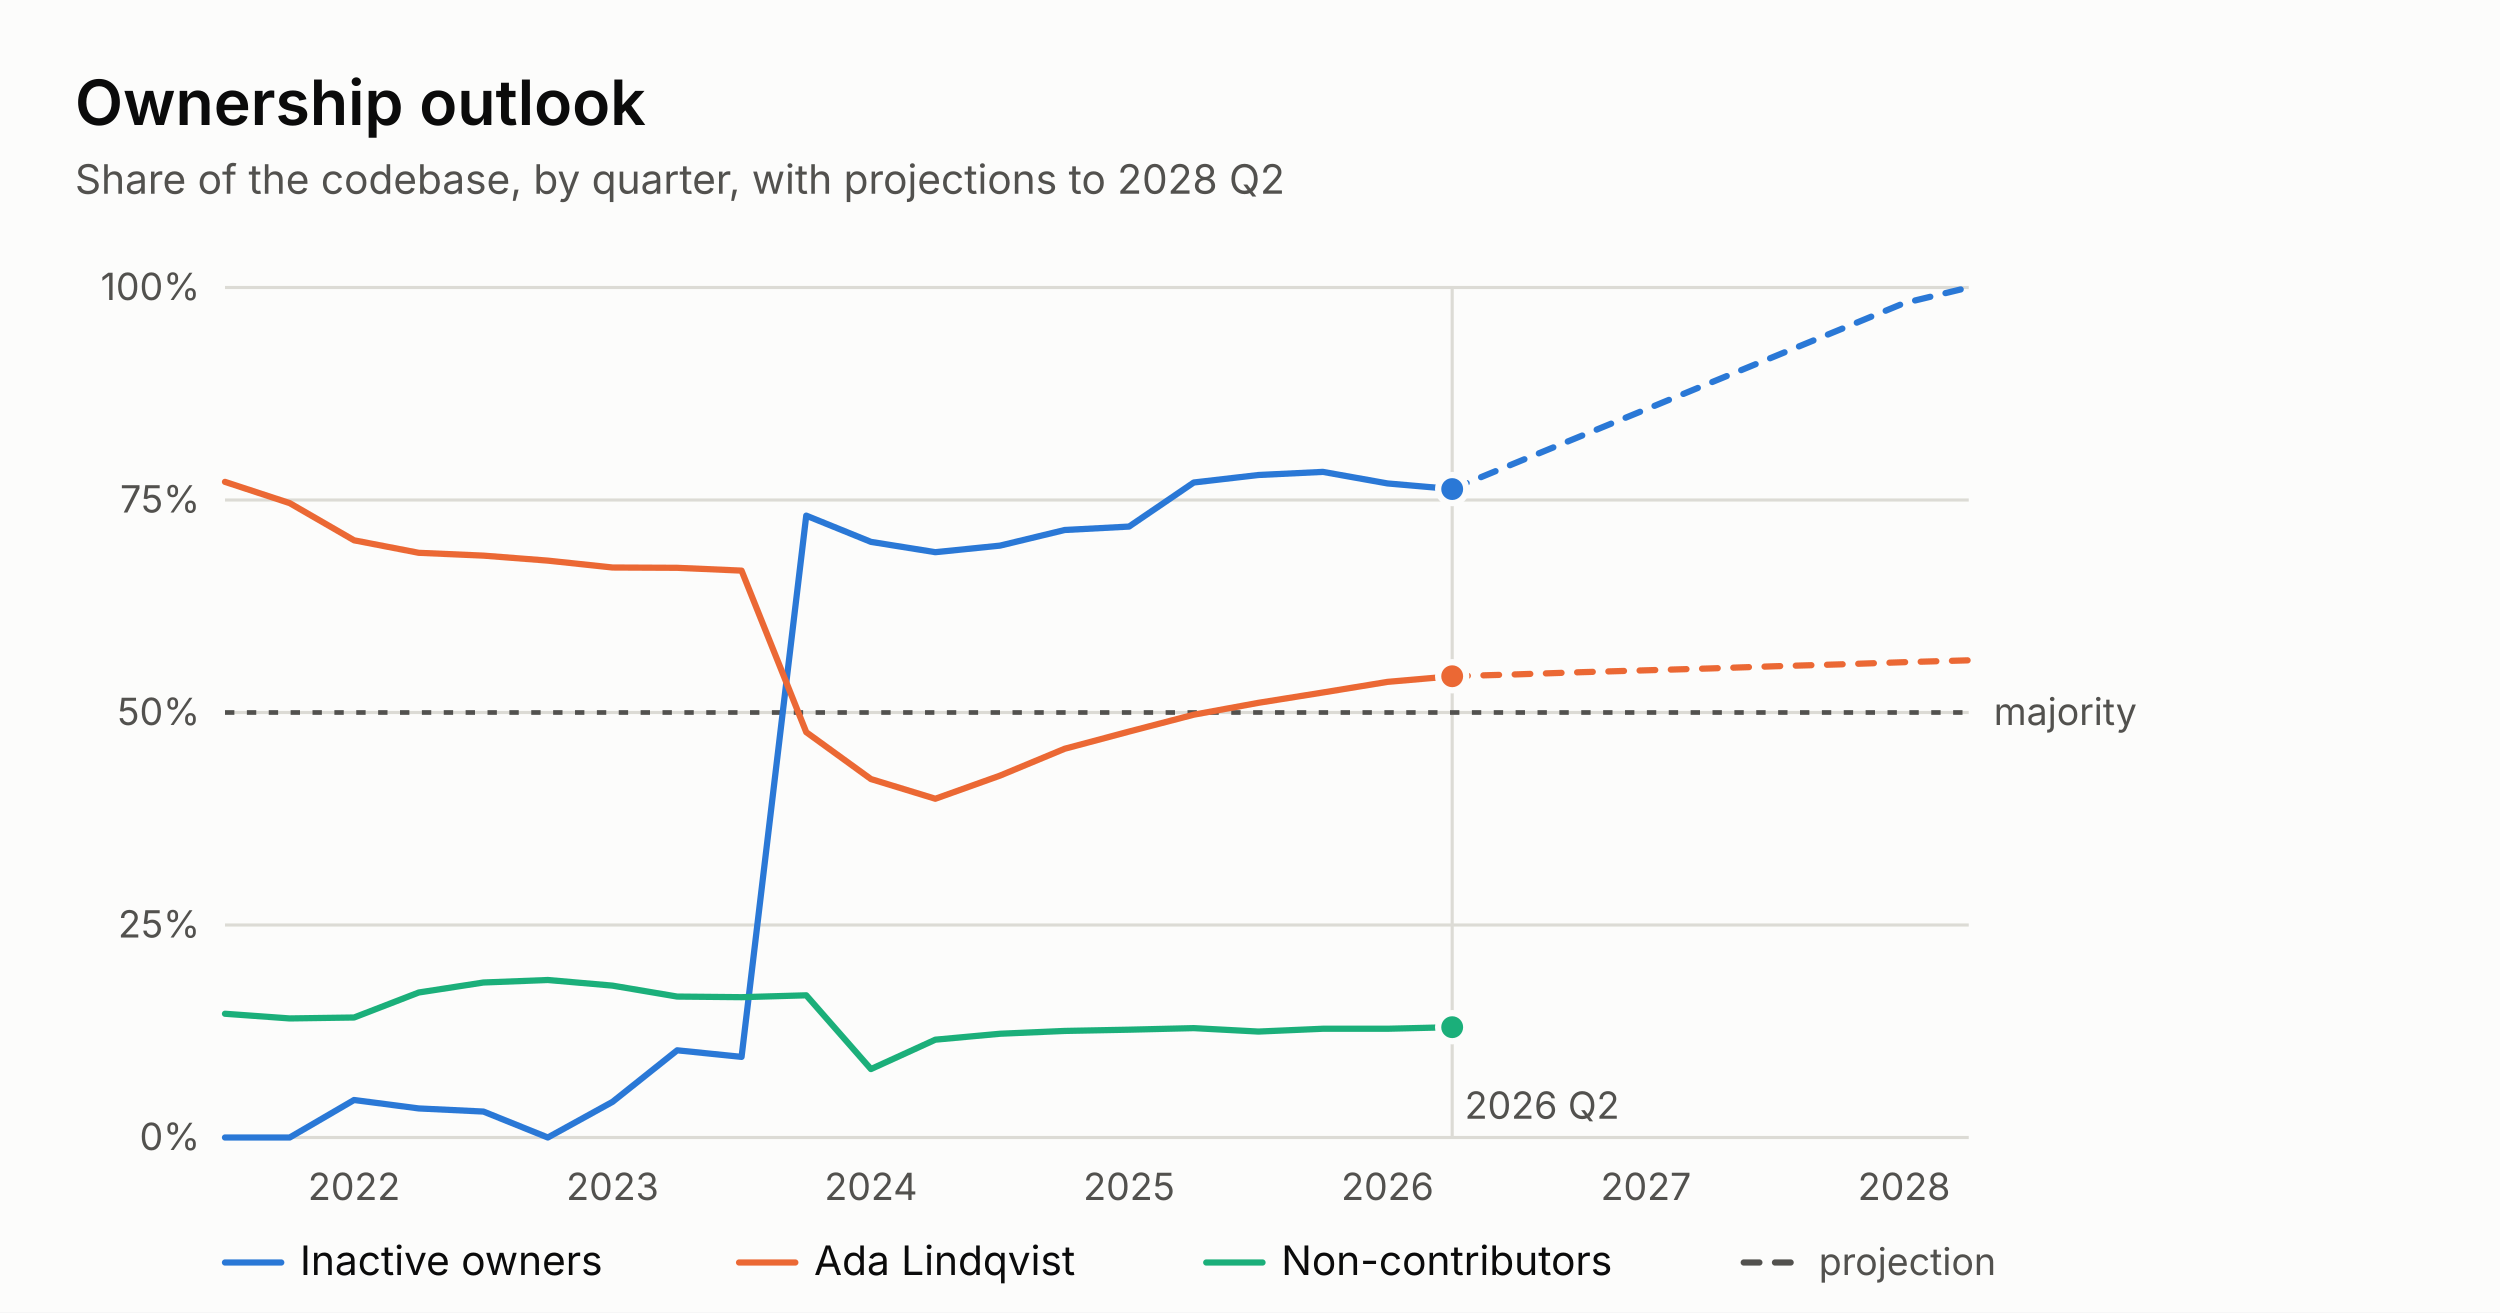
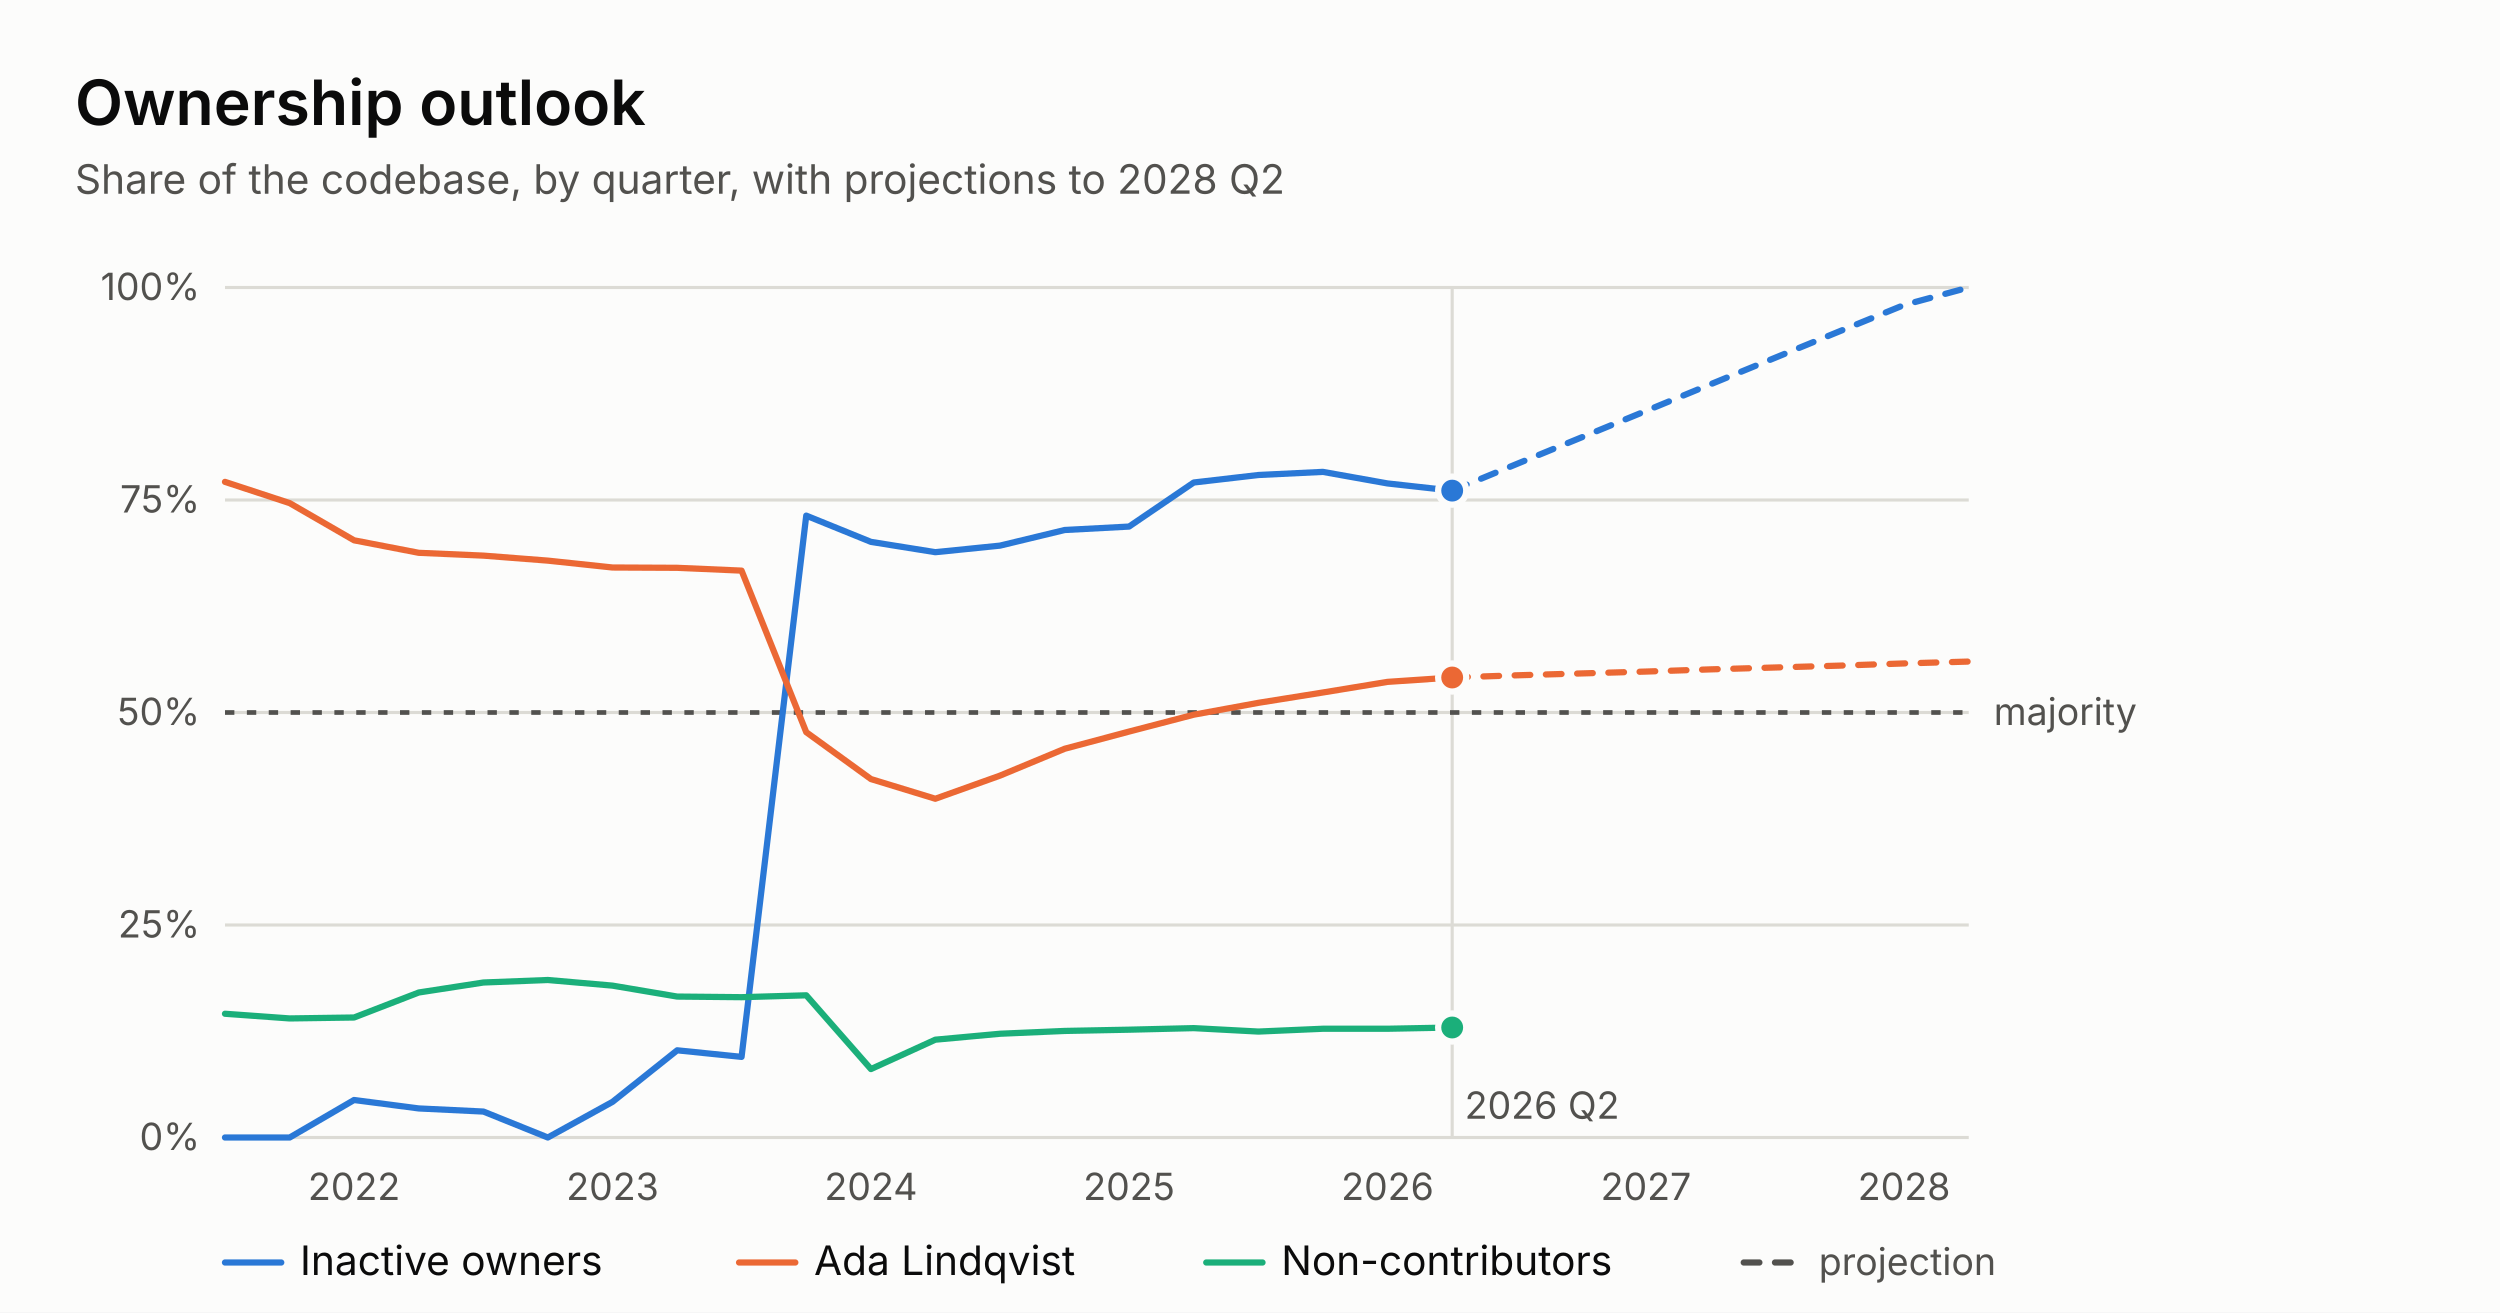
<svg xmlns="http://www.w3.org/2000/svg" width="800" height="420" viewBox="0 0 800 420" role="img">
  <style>
.title { font-family: system-ui, -apple-system, "Segoe UI", sans-serif; font-size: 20px; font-weight: 600; }
.subtitle, .label { font-family: system-ui, -apple-system, "Segoe UI", sans-serif; font-size: 13px; }
.mono { font-family: ui-monospace, "SF Mono", Menlo, Consolas, monospace; font-size: 13px; }
.muted, .axis { font-family: system-ui, -apple-system, "Segoe UI", sans-serif; font-size: 12px; }
.axis-title { font-family: system-ui, -apple-system, "Segoe UI", sans-serif; font-size: 12px; font-weight: 600; }
.value { font-family: system-ui, -apple-system, "Segoe UI", sans-serif; font-size: 11px; font-weight: 500; text-anchor: middle; }
.slice { stroke-width: 2; stroke-linejoin: round; }
.self { fill: none; stroke-width: 1.5; }
.grid { fill: none; stroke-width: 1; }
.area { fill-opacity: 0.12; stroke-width: 2; stroke-linejoin: round; }
.point { stroke-width: 2; }
.trend { fill: none; stroke-width: 2; stroke-linejoin: round; stroke-linecap: round; }
.projected { stroke-dasharray: 5 5; }
.target { stroke-dasharray: 3 4; stroke-width: 1.5; }
.hit { fill: transparent; }
.bg { fill: #fcfcfb; }
.title, .label, .mono, .axis { fill: #0b0b0b; }
.subtitle, .muted, .axis-title { fill: #52514e; }
.slice { stroke: #fcfcfb; }
.self { stroke: #52514e; }
.s1 { fill: #2a78d6; }
.s2 { fill: #eb6834; }
.s3 { fill: #1baf7a; }
.s4 { fill: #eda100; }
.s5 { fill: #e87ba4; }
.ra1 { fill: #2a78d6; stroke: #2a78d6; } .rp1 { fill: #2a78d6; stroke: #fcfcfb; }
.ra2 { fill: #eb6834; stroke: #eb6834; } .rp2 { fill: #eb6834; stroke: #fcfcfb; }
.ra3 { fill: #1baf7a; stroke: #1baf7a; } .rp3 { fill: #1baf7a; stroke: #fcfcfb; }
.ra4 { fill: #eda100; stroke: #eda100; } .rp4 { fill: #eda100; stroke: #fcfcfb; }
.ra5 { fill: #e87ba4; stroke: #e87ba4; } .rp5 { fill: #e87ba4; stroke: #fcfcfb; }
.grid { stroke: #dcdbd5; }
.ln1 { stroke: #2a78d6; }
.ln2 { stroke: #eb6834; }
.ln3 { stroke: #1baf7a; }
.ln4 { stroke: #eda100; }
.ln5 { stroke: #e87ba4; }
.target, .key { stroke: #52514e; }
.other { fill: #c9c8c1; }
.b0 { fill: #f0efec; }
.b1 { fill: #cde2fb; }
.b2 { fill: #b7d3f6; }
.b3 { fill: #9ec5f4; }
.b4 { fill: #6da7ec; }
.b5 { fill: #3987e5; }
.b6 { fill: #256abf; }
.b7 { fill: #184f95; }
.b8 { fill: #0d366b; }
.t1 { fill: #0b0b0b; }
.t2 { fill: #0b0b0b; }
.t3 { fill: #0b0b0b; }
.t4 { fill: #0b0b0b; }
.t5 { fill: #ffffff; }
.t6 { fill: #ffffff; }
.t7 { fill: #ffffff; }
.t8 { fill: #ffffff; }
@media (prefers-color-scheme: dark) {
.bg { fill: #1a1a19; }
.title, .label, .mono, .axis { fill: #ffffff; }
.subtitle, .muted, .axis-title { fill: #c3c2b7; }
.slice { stroke: #1a1a19; }
.self { stroke: #c3c2b7; }
.s1 { fill: #3987e5; }
.s2 { fill: #d95926; }
.s3 { fill: #199e70; }
.s4 { fill: #c98500; }
.s5 { fill: #d55181; }
.ra1 { fill: #3987e5; stroke: #3987e5; } .rp1 { fill: #3987e5; stroke: #1a1a19; }
.ra2 { fill: #d95926; stroke: #d95926; } .rp2 { fill: #d95926; stroke: #1a1a19; }
.ra3 { fill: #199e70; stroke: #199e70; } .rp3 { fill: #199e70; stroke: #1a1a19; }
.ra4 { fill: #c98500; stroke: #c98500; } .rp4 { fill: #c98500; stroke: #1a1a19; }
.ra5 { fill: #d55181; stroke: #d55181; } .rp5 { fill: #d55181; stroke: #1a1a19; }
.grid { stroke: #3a3a37; }
.ln1 { stroke: #3987e5; }
.ln2 { stroke: #d95926; }
.ln3 { stroke: #199e70; }
.ln4 { stroke: #c98500; }
.ln5 { stroke: #d55181; }
.target, .key { stroke: #c3c2b7; }
.other { fill: #4a4945; }
.b0 { fill: #262625; }
.b1 { fill: #0d366b; }
.b2 { fill: #184f95; }
.b3 { fill: #256abf; }
.b4 { fill: #3987e5; }
.b5 { fill: #6da7ec; }
.b6 { fill: #9ec5f4; }
.b7 { fill: #b7d3f6; }
.b8 { fill: #cde2fb; }
.t1 { fill: #ffffff; }
.t2 { fill: #ffffff; }
.t3 { fill: #ffffff; }
.t4 { fill: #ffffff; }
.t5 { fill: #0b0b0b; }
.t6 { fill: #0b0b0b; }
.t7 { fill: #0b0b0b; }
.t8 { fill: #0b0b0b; }
}
</style>
  <rect class="bg" width="800" height="420" />
  <text class="title" x="24" y="40">Ownership outlook</text>
  <text class="subtitle" x="24" y="62">Share of the codebase, by quarter, with projections to 2028 Q2</text>
  <line class="grid" x1="72" x2="630" y1="364.0" y2="364.0" />
  <text class="muted" x="64" y="368.0" text-anchor="end">0%</text>
  <line class="grid" x1="72" x2="630" y1="296.0" y2="296.0" />
  <text class="muted" x="64" y="300.0" text-anchor="end">25%</text>
  <line class="grid" x1="72" x2="630" y1="228.0" y2="228.0" />
  <text class="muted" x="64" y="232.0" text-anchor="end">50%</text>
  <line class="grid" x1="72" x2="630" y1="160.0" y2="160.0" />
  <text class="muted" x="64" y="164.0" text-anchor="end">75%</text>
  <line class="grid" x1="72" x2="630" y1="92.0" y2="92.0" />
  <text class="muted" x="64" y="96.0" text-anchor="end">100%</text>
  <text class="muted" x="113.3" y="384" text-anchor="middle">2022</text>
  <text class="muted" x="196.0" y="384" text-anchor="middle">2023</text>
  <text class="muted" x="278.7" y="384" text-anchor="middle">2024</text>
  <text class="muted" x="361.3" y="384" text-anchor="middle">2025</text>
  <text class="muted" x="444.0" y="384" text-anchor="middle">2026</text>
  <text class="muted" x="526.7" y="384" text-anchor="middle">2027</text>
  <text class="muted" x="609.3" y="384" text-anchor="middle">2028</text>
  <line class="grid" x1="464.7" x2="464.7" y1="92" y2="364" />
  <text class="muted" x="468.7" y="358">2026 Q2</text>
  <line class="target" x1="72" x2="630" y1="228.0" y2="228.0" />
  <text class="muted" x="638" y="232.0">majority</text>
-   <path class="trend ln1" d="M 72.0 364.0 L 92.7 364.0 L 113.3 352.0 L 134.0 354.7 L 154.7 355.7 L 175.3 364.0 L 196.0 352.6 L 216.7 336.1 L 237.3 338.2 L 258.0 165.0 L 278.7 173.4 L 299.3 176.7 L 320.0 174.6 L 340.7 169.6 L 361.3 168.5 L 382.0 154.4 L 402.7 152.0 L 423.3 151.0 L 444.0 154.7 L 464.7 156.5" />
-   <path class="trend projected ln1" d="M 464.7 156.5 L 485.3 148.0 L 506.0 139.5 L 526.7 131.0 L 547.3 122.5 L 568.0 114.0 L 588.7 105.5 L 609.3 97.0 L 630.0 92.0" />
+   <path class="trend ln1" d="M 72.0 364.0 L 92.7 364.0 L 113.3 352.0 L 134.0 354.7 L 154.7 355.7 L 175.3 364.0 L 196.0 352.6 L 216.7 336.1 L 237.3 338.2 L 258.0 165.0 L 278.7 173.4 L 299.3 176.7 L 320.0 174.6 L 340.7 169.6 L 361.3 168.5 L 382.0 154.4 L 402.7 152.0 L 423.3 151.0 L 444.0 154.7 L 464.7 157.0" />
+   <path class="trend projected ln1" d="M 464.7 157.0 L 485.3 148.5 L 506.0 140.0 L 526.7 131.5 L 547.3 123.0 L 568.0 114.5 L 588.7 106.0 L 609.3 97.6 L 630.0 92.0" />
  <circle class="hit" cx="72.0" cy="364.0" r="6" />
  <circle class="hit" cx="92.7" cy="364.0" r="6" />
  <circle class="hit" cx="113.3" cy="352.0" r="6" />
  <circle class="hit" cx="134.0" cy="354.7" r="6" />
  <circle class="hit" cx="154.7" cy="355.7" r="6" />
  <circle class="hit" cx="175.3" cy="364.0" r="6" />
  <circle class="hit" cx="196.0" cy="352.6" r="6" />
  <circle class="hit" cx="216.7" cy="336.1" r="6" />
  <circle class="hit" cx="237.3" cy="338.2" r="6" />
  <circle class="hit" cx="258.0" cy="165.0" r="6" />
  <circle class="hit" cx="278.7" cy="173.4" r="6" />
  <circle class="hit" cx="299.3" cy="176.7" r="6" />
  <circle class="hit" cx="320.0" cy="174.6" r="6" />
  <circle class="hit" cx="340.7" cy="169.6" r="6" />
  <circle class="hit" cx="361.3" cy="168.5" r="6" />
  <circle class="hit" cx="382.0" cy="154.4" r="6" />
  <circle class="hit" cx="402.7" cy="152.0" r="6" />
  <circle class="hit" cx="423.3" cy="151.0" r="6" />
  <circle class="hit" cx="444.0" cy="154.7" r="6" />
-   <circle class="hit" cx="464.7" cy="156.5" r="6" />
-   <circle class="point rp1" cx="464.7" cy="156.5" r="4.5" />
-   <path class="trend ln2" d="M 72.0 154.2 L 92.7 161.0 L 113.3 172.9 L 134.0 176.9 L 154.7 177.8 L 175.3 179.4 L 196.0 181.6 L 216.7 181.7 L 237.3 182.6 L 258.0 234.3 L 278.7 249.3 L 299.3 255.6 L 320.0 248.2 L 340.7 239.6 L 361.3 234.1 L 382.0 228.7 L 402.7 224.9 L 423.3 221.6 L 444.0 218.2 L 464.7 216.4" />
-   <path class="trend projected ln2" d="M 464.7 216.4 L 485.3 215.8 L 506.0 215.1 L 526.7 214.5 L 547.3 213.9 L 568.0 213.2 L 588.7 212.6 L 609.3 211.9 L 630.0 211.3" />
+   <circle class="hit" cx="464.7" cy="157.0" r="6" />
+   <circle class="point rp1" cx="464.7" cy="157.0" r="4.5" />
+   <path class="trend ln2" d="M 72.0 154.2 L 92.7 161.0 L 113.3 172.9 L 134.0 176.9 L 154.7 177.8 L 175.3 179.4 L 196.0 181.6 L 216.7 181.7 L 237.3 182.6 L 258.0 234.3 L 278.7 249.3 L 299.3 255.6 L 320.0 248.2 L 340.7 239.6 L 361.3 234.1 L 382.0 228.7 L 402.7 224.9 L 423.3 221.6 L 444.0 218.2 L 464.7 216.8" />
+   <path class="trend projected ln2" d="M 464.7 216.8 L 485.3 216.1 L 506.0 215.5 L 526.7 214.9 L 547.3 214.2 L 568.0 213.6 L 588.7 213.0 L 609.3 212.3 L 630.0 211.7" />
  <circle class="hit" cx="72.0" cy="154.2" r="6" />
  <circle class="hit" cx="92.7" cy="161.0" r="6" />
  <circle class="hit" cx="113.3" cy="172.9" r="6" />
  <circle class="hit" cx="134.0" cy="176.9" r="6" />
  <circle class="hit" cx="154.7" cy="177.8" r="6" />
  <circle class="hit" cx="175.3" cy="179.4" r="6" />
  <circle class="hit" cx="196.0" cy="181.6" r="6" />
  <circle class="hit" cx="216.7" cy="181.7" r="6" />
  <circle class="hit" cx="237.3" cy="182.6" r="6" />
  <circle class="hit" cx="258.0" cy="234.3" r="6" />
  <circle class="hit" cx="278.7" cy="249.3" r="6" />
  <circle class="hit" cx="299.3" cy="255.6" r="6" />
  <circle class="hit" cx="320.0" cy="248.2" r="6" />
  <circle class="hit" cx="340.7" cy="239.6" r="6" />
  <circle class="hit" cx="361.3" cy="234.1" r="6" />
  <circle class="hit" cx="382.0" cy="228.7" r="6" />
  <circle class="hit" cx="402.7" cy="224.9" r="6" />
  <circle class="hit" cx="423.3" cy="221.6" r="6" />
  <circle class="hit" cx="444.0" cy="218.2" r="6" />
-   <circle class="hit" cx="464.7" cy="216.4" r="6" />
-   <circle class="point rp2" cx="464.7" cy="216.4" r="4.5" />
-   <path class="trend ln3" d="M 72.0 324.4 L 92.7 325.9 L 113.3 325.6 L 134.0 317.6 L 154.7 314.4 L 175.3 313.6 L 196.0 315.4 L 216.7 318.9 L 237.3 319.1 L 258.0 318.5 L 278.7 342.1 L 299.3 332.7 L 320.0 330.8 L 340.7 329.9 L 361.3 329.5 L 382.0 329.0 L 402.7 330.1 L 423.3 329.2 L 444.0 329.2 L 464.7 328.7" />
+   <circle class="hit" cx="464.7" cy="216.8" r="6" />
+   <circle class="point rp2" cx="464.7" cy="216.8" r="4.5" />
+   <path class="trend ln3" d="M 72.0 324.4 L 92.7 325.9 L 113.3 325.6 L 134.0 317.6 L 154.7 314.4 L 175.3 313.6 L 196.0 315.4 L 216.7 318.9 L 237.3 319.1 L 258.0 318.5 L 278.7 342.1 L 299.3 332.7 L 320.0 330.8 L 340.7 329.9 L 361.3 329.5 L 382.0 329.0 L 402.7 330.1 L 423.3 329.2 L 444.0 329.2 L 464.7 328.8" />
  <circle class="hit" cx="72.0" cy="324.4" r="6" />
  <circle class="hit" cx="92.7" cy="325.9" r="6" />
  <circle class="hit" cx="113.3" cy="325.6" r="6" />
  <circle class="hit" cx="134.0" cy="317.6" r="6" />
  <circle class="hit" cx="154.7" cy="314.4" r="6" />
  <circle class="hit" cx="175.3" cy="313.6" r="6" />
  <circle class="hit" cx="196.0" cy="315.4" r="6" />
  <circle class="hit" cx="216.7" cy="318.9" r="6" />
  <circle class="hit" cx="237.3" cy="319.1" r="6" />
  <circle class="hit" cx="258.0" cy="318.5" r="6" />
  <circle class="hit" cx="278.7" cy="342.1" r="6" />
  <circle class="hit" cx="299.3" cy="332.7" r="6" />
  <circle class="hit" cx="320.0" cy="330.8" r="6" />
  <circle class="hit" cx="340.7" cy="329.9" r="6" />
  <circle class="hit" cx="361.3" cy="329.5" r="6" />
  <circle class="hit" cx="382.0" cy="329.0" r="6" />
  <circle class="hit" cx="402.7" cy="330.1" r="6" />
  <circle class="hit" cx="423.3" cy="329.2" r="6" />
  <circle class="hit" cx="444.0" cy="329.2" r="6" />
-   <circle class="hit" cx="464.7" cy="328.7" r="6" />
-   <circle class="point rp3" cx="464.7" cy="328.7" r="4.5" />
+   <circle class="hit" cx="464.7" cy="328.8" r="6" />
+   <circle class="point rp3" cx="464.7" cy="328.8" r="4.5" />
  <line class="trend ln1" x1="72" x2="90" y1="404" y2="404" />
  <text class="label" x="96" y="408">Inactive owners</text>
  <line class="trend ln2" x1="236.5" x2="254.5" y1="404" y2="404" />
  <text class="label" x="260.5" y="408">Ada Lindqvist</text>
  <line class="trend ln3" x1="386" x2="404" y1="404" y2="404" />
  <text class="label" x="410" y="408">Non-contributors</text>
  <line class="trend projected key" x1="558" x2="576" y1="404" y2="404" />
  <text class="muted" x="582" y="408">projection</text>
</svg>
